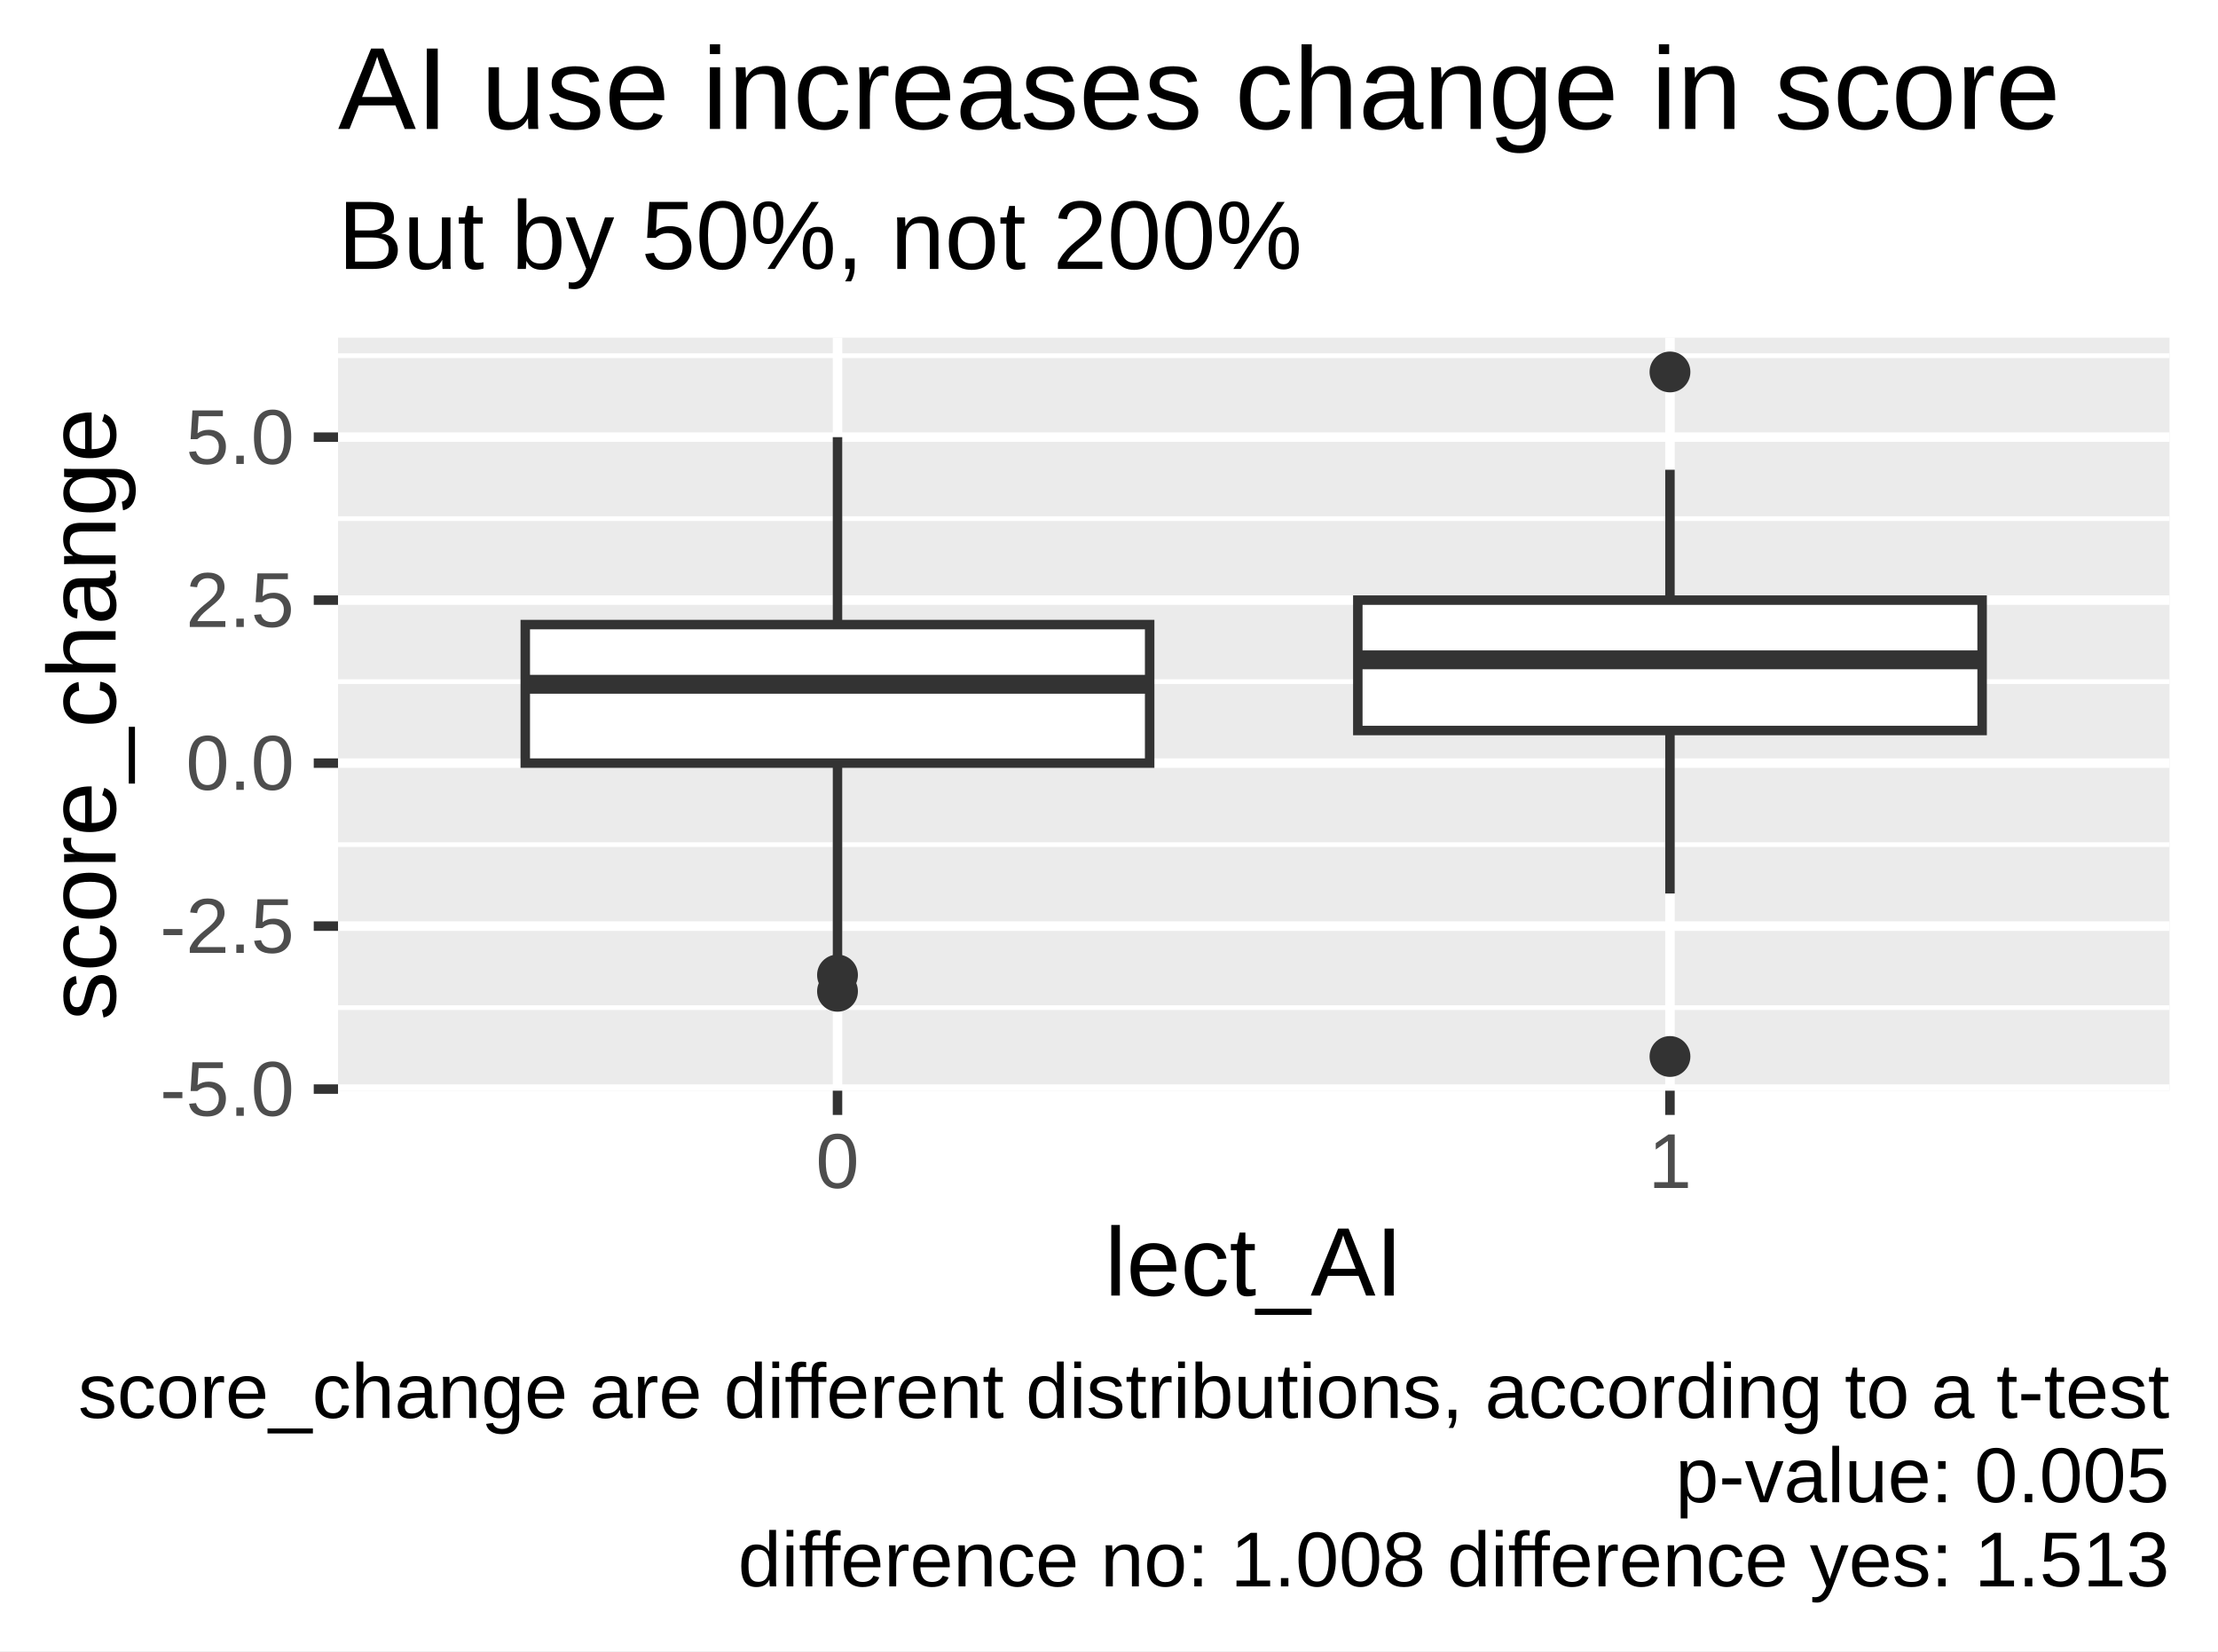
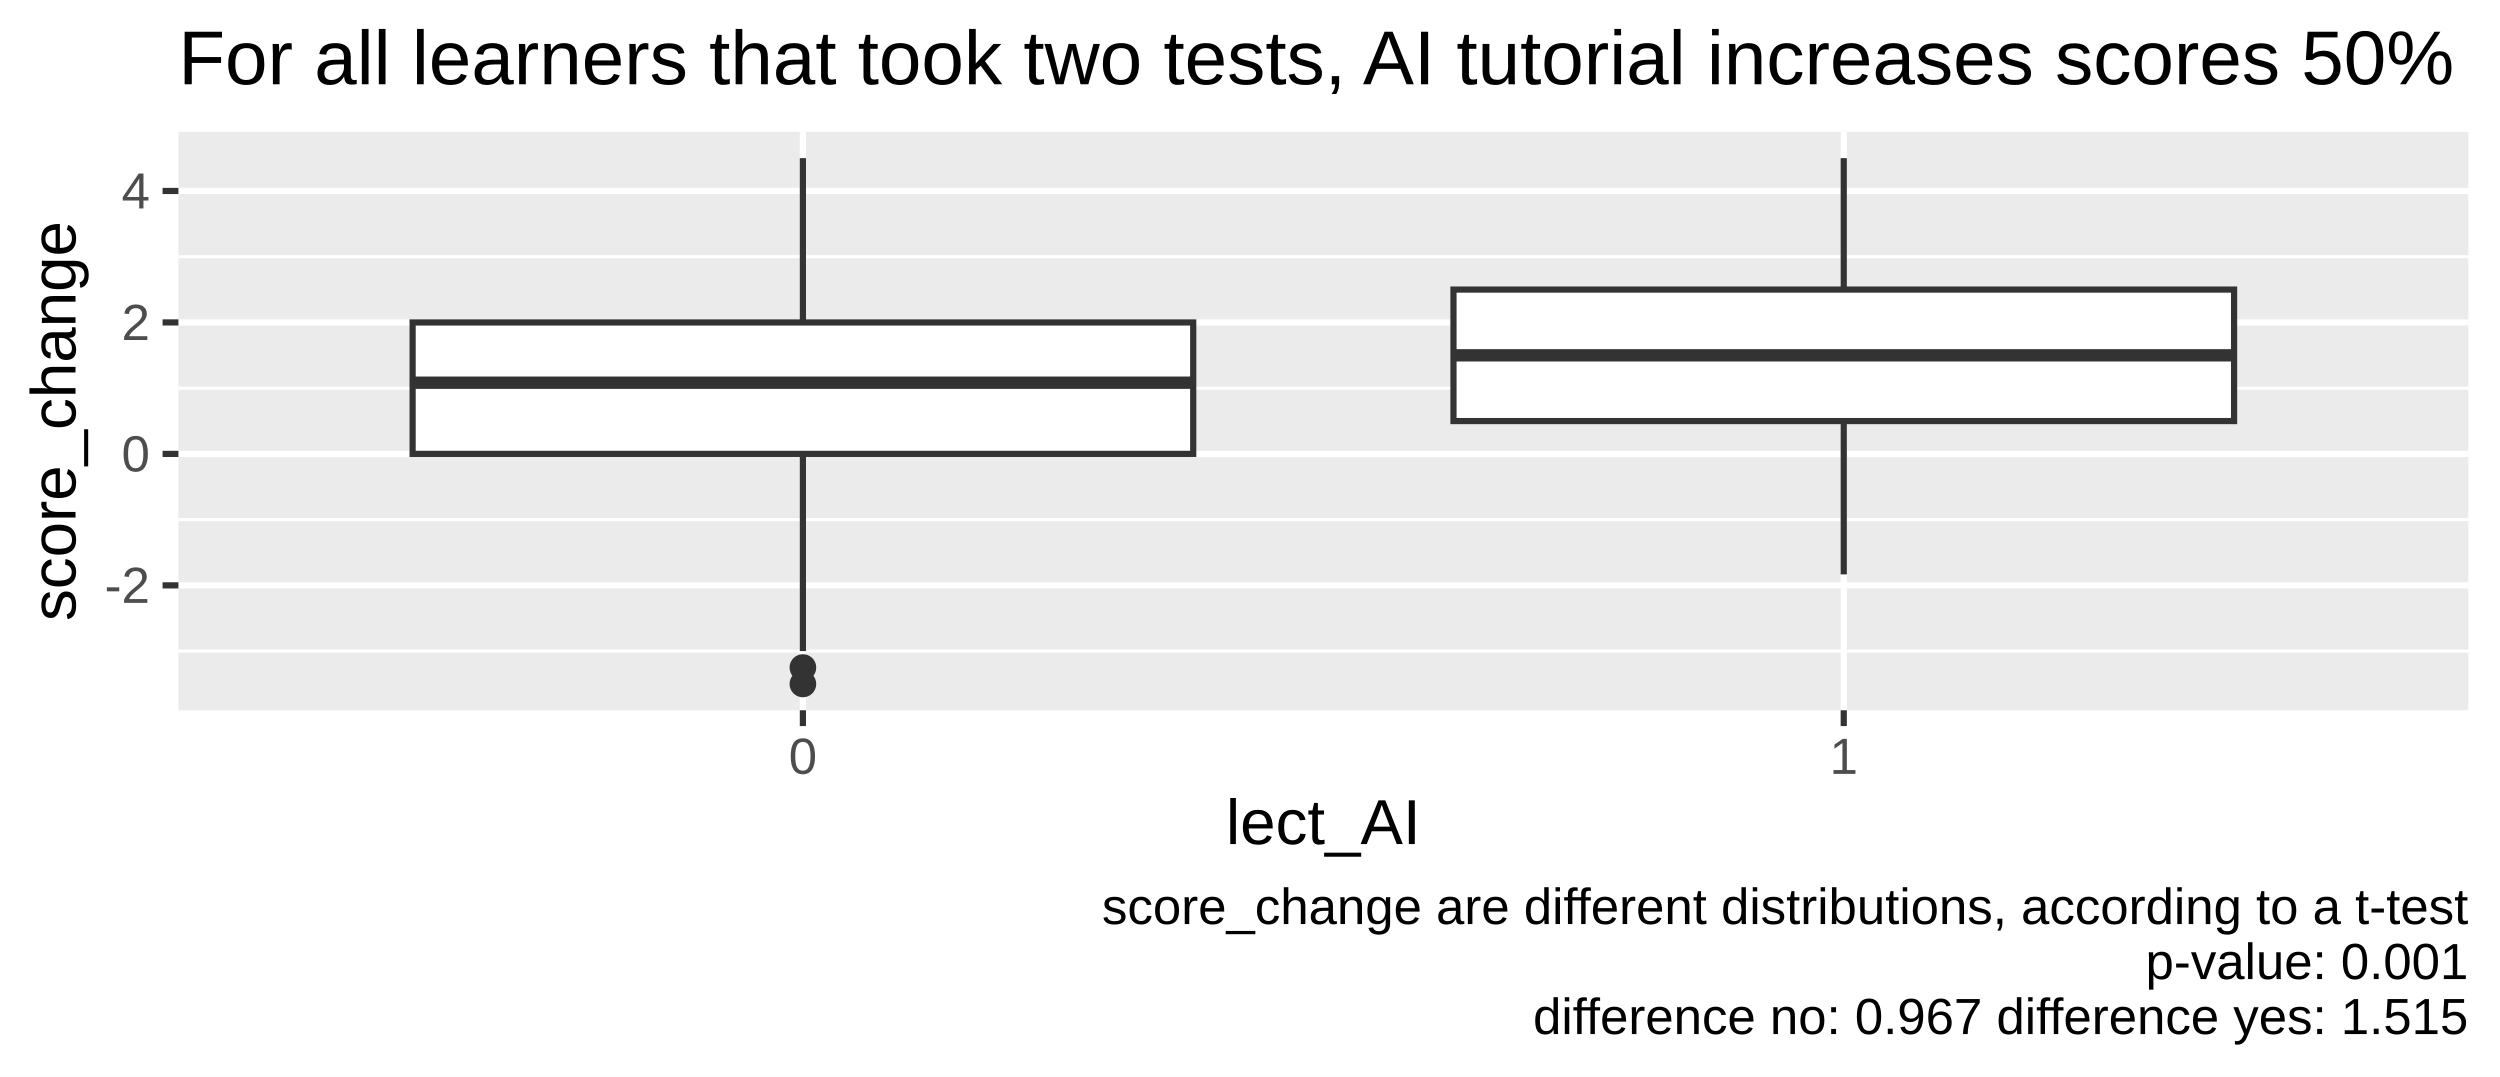
- <svg xmlns="http://www.w3.org/2000/svg" width="250.40pt" height="186.40pt" viewBox="0 0 250.40 186.40">
+ <svg xmlns="http://www.w3.org/2000/svg" width="432.00pt" height="186.00pt" viewBox="0 0 432.00 186.00">
  <g class="svglite">
    <defs>
      <style type="text/css">
    .svglite line, .svglite polyline, .svglite polygon, .svglite path, .svglite rect, .svglite circle {
      fill: none;
      stroke: #000000;
      stroke-linecap: round;
      stroke-linejoin: round;
      stroke-miterlimit: 10.00;
    }
    .svglite text {
      white-space: pre;
    }
    .svglite g.glyphgroup path {
      fill: inherit;
      stroke: none;
    }
  </style>
    </defs>
    <rect width="100%" height="100%" style="stroke: none; fill: #FFFFFF;" />
    <defs>
-       <clipPath id="cpMC4wMHwyNTAuNDB8MC4wMHwxODYuNDA=">
-         <rect x="0.00" y="0.00" width="250.40" height="186.40" />
+       <clipPath id="cpMC4wMHw0MzIuMDB8MC4wMHwxODYuMDA=">
+         <rect x="0.00" y="0.00" width="432.00" height="186.00" />
      </clipPath>
    </defs>
-     <g clip-path="url(#cpMC4wMHwyNTAuNDB8MC4wMHwxODYuNDA=)">
-       <rect x="0.00" y="0.00" width="250.40" height="186.40" style="stroke-width: 1.07; stroke: #FFFFFF; fill: #FFFFFF;" />
+     <g clip-path="url(#cpMC4wMHw0MzIuMDB8MC4wMHwxODYuMDA=)">
+       <rect x="0.00" y="0.00" width="432.00" height="186.00" style="stroke-width: 1.07; stroke: #FFFFFF; fill: #FFFFFF;" />
    </g>
    <defs>
-       <clipPath id="cpMzguMTZ8MjQ0LjkyfDM4LjEyfDEyMy4xMw==">
-         <rect x="38.16" y="38.12" width="206.77" height="85.01" />
+       <clipPath id="cpMzAuODN8NDI2LjUyfDIyLjc4fDEyMi43Mw==">
+         <rect x="30.83" y="22.78" width="395.69" height="99.95" />
      </clipPath>
    </defs>
-     <g clip-path="url(#cpMzguMTZ8MjQ0LjkyfDM4LjEyfDEyMy4xMw==)">
-       <rect x="38.16" y="38.12" width="206.77" height="85.01" style="stroke-width: 1.07; stroke: none; fill: #EBEBEB;" />
-       <polyline points="38.16,113.75 244.92,113.75 " style="stroke-width: 0.53; stroke: #FFFFFF; stroke-linecap: butt;" />
-       <polyline points="38.16,95.35 244.92,95.35 " style="stroke-width: 0.53; stroke: #FFFFFF; stroke-linecap: butt;" />
-       <polyline points="38.16,76.95 244.92,76.95 " style="stroke-width: 0.53; stroke: #FFFFFF; stroke-linecap: butt;" />
-       <polyline points="38.16,58.55 244.92,58.55 " style="stroke-width: 0.53; stroke: #FFFFFF; stroke-linecap: butt;" />
-       <polyline points="38.16,40.15 244.92,40.15 " style="stroke-width: 0.53; stroke: #FFFFFF; stroke-linecap: butt;" />
-       <polyline points="38.16,122.95 244.92,122.95 " style="stroke-width: 1.07; stroke: #FFFFFF; stroke-linecap: butt;" />
-       <polyline points="38.16,104.55 244.92,104.55 " style="stroke-width: 1.07; stroke: #FFFFFF; stroke-linecap: butt;" />
-       <polyline points="38.16,86.15 244.92,86.15 " style="stroke-width: 1.07; stroke: #FFFFFF; stroke-linecap: butt;" />
-       <polyline points="38.16,67.75 244.92,67.75 " style="stroke-width: 1.07; stroke: #FFFFFF; stroke-linecap: butt;" />
-       <polyline points="38.16,49.35 244.92,49.35 " style="stroke-width: 1.07; stroke: #FFFFFF; stroke-linecap: butt;" />
-       <polyline points="94.55,123.13 94.55,38.12 " style="stroke-width: 1.07; stroke: #FFFFFF; stroke-linecap: butt;" />
-       <polyline points="188.53,123.13 188.53,38.12 " style="stroke-width: 1.07; stroke: #FFFFFF; stroke-linecap: butt;" />
-       <circle cx="94.55" cy="110.07" r="1.95" style="stroke-width: 0.71; stroke: #333333; fill: #333333;" />
-       <circle cx="94.55" cy="111.91" r="1.95" style="stroke-width: 0.71; stroke: #333333; fill: #333333;" />
-       <line x1="94.55" y1="70.51" x2="94.55" y2="49.35" style="stroke-width: 1.07; stroke: #333333; stroke-linecap: butt;" />
-       <line x1="94.55" y1="86.15" x2="94.55" y2="108.23" style="stroke-width: 1.07; stroke: #333333; stroke-linecap: butt;" />
-       <polygon points="59.30,70.51 59.30,86.15 129.79,86.15 129.79,70.51 59.30,70.51 " style="stroke-width: 1.07; stroke: #333333; stroke-linecap: butt; stroke-linejoin: miter; fill: #FFFFFF;" />
-       <line x1="59.30" y1="77.25" x2="129.79" y2="77.25" style="stroke-width: 2.13; stroke: #333333; stroke-linecap: butt; stroke-linejoin: miter;" />
-       <circle cx="188.53" cy="41.99" r="1.95" style="stroke-width: 0.71; stroke: #333333; fill: #333333;" />
-       <circle cx="188.53" cy="119.27" r="1.95" style="stroke-width: 0.71; stroke: #333333; fill: #333333;" />
-       <line x1="188.53" y1="67.75" x2="188.53" y2="53.03" style="stroke-width: 1.07; stroke: #333333; stroke-linecap: butt;" />
-       <line x1="188.53" y1="82.47" x2="188.53" y2="100.87" style="stroke-width: 1.07; stroke: #333333; stroke-linecap: butt;" />
-       <polygon points="153.29,67.75 153.29,82.47 223.77,82.47 223.77,67.75 153.29,67.75 " style="stroke-width: 1.07; stroke: #333333; stroke-linecap: butt; stroke-linejoin: miter; fill: #FFFFFF;" />
-       <line x1="153.29" y1="74.49" x2="223.77" y2="74.49" style="stroke-width: 2.13; stroke: #333333; stroke-linecap: butt; stroke-linejoin: miter;" />
+     <g clip-path="url(#cpMzAuODN8NDI2LjUyfDIyLjc4fDEyMi43Mw==)">
+       <rect x="30.83" y="22.78" width="395.69" height="99.95" style="stroke-width: 1.07; stroke: none; fill: #EBEBEB;" />
+       <polyline points="30.83,112.51 426.52,112.51 " style="stroke-width: 0.53; stroke: #FFFFFF; stroke-linecap: butt;" />
+       <polyline points="30.83,89.79 426.52,89.79 " style="stroke-width: 0.53; stroke: #FFFFFF; stroke-linecap: butt;" />
+       <polyline points="30.83,67.08 426.52,67.08 " style="stroke-width: 0.53; stroke: #FFFFFF; stroke-linecap: butt;" />
+       <polyline points="30.83,44.36 426.52,44.36 " style="stroke-width: 0.53; stroke: #FFFFFF; stroke-linecap: butt;" />
+       <polyline points="30.83,101.15 426.52,101.15 " style="stroke-width: 1.07; stroke: #FFFFFF; stroke-linecap: butt;" />
+       <polyline points="30.83,78.43 426.52,78.43 " style="stroke-width: 1.07; stroke: #FFFFFF; stroke-linecap: butt;" />
+       <polyline points="30.83,55.72 426.52,55.72 " style="stroke-width: 1.07; stroke: #FFFFFF; stroke-linecap: butt;" />
+       <polyline points="30.83,33.00 426.52,33.00 " style="stroke-width: 1.07; stroke: #FFFFFF; stroke-linecap: butt;" />
+       <polyline points="138.74,122.73 138.74,22.78 " style="stroke-width: 1.07; stroke: #FFFFFF; stroke-linecap: butt;" />
+       <polyline points="318.60,122.73 318.60,22.78 " style="stroke-width: 1.07; stroke: #FFFFFF; stroke-linecap: butt;" />
+       <circle cx="138.74" cy="115.35" r="1.95" style="stroke-width: 0.71; stroke: #333333; fill: #333333;" />
+       <circle cx="138.74" cy="118.19" r="1.95" style="stroke-width: 0.71; stroke: #333333; fill: #333333;" />
+       <line x1="138.74" y1="55.72" x2="138.74" y2="27.32" style="stroke-width: 1.07; stroke: #333333; stroke-linecap: butt;" />
+       <line x1="138.74" y1="78.43" x2="138.74" y2="112.51" style="stroke-width: 1.07; stroke: #333333; stroke-linecap: butt;" />
+       <polygon points="71.30,55.72 71.30,78.43 206.19,78.43 206.19,55.72 71.30,55.72 " style="stroke-width: 1.07; stroke: #333333; stroke-linecap: butt; stroke-linejoin: miter; fill: #FFFFFF;" />
+       <line x1="71.30" y1="66.13" x2="206.19" y2="66.13" style="stroke-width: 2.13; stroke: #333333; stroke-linecap: butt; stroke-linejoin: miter;" />
+       <line x1="318.60" y1="50.04" x2="318.60" y2="27.32" style="stroke-width: 1.07; stroke: #333333; stroke-linecap: butt;" />
+       <line x1="318.60" y1="72.76" x2="318.60" y2="99.26" style="stroke-width: 1.07; stroke: #333333; stroke-linecap: butt;" />
+       <polygon points="251.16,50.04 251.16,72.76 386.05,72.76 386.05,50.04 251.16,50.04 " style="stroke-width: 1.07; stroke: #333333; stroke-linecap: butt; stroke-linejoin: miter; fill: #FFFFFF;" />
+       <line x1="251.16" y1="61.40" x2="386.05" y2="61.40" style="stroke-width: 2.13; stroke: #333333; stroke-linecap: butt; stroke-linejoin: miter;" />
    </g>
-     <g clip-path="url(#cpMC4wMHwyNTAuNDB8MC4wMHwxODYuNDA=)">
-       <text x="33.22" y="125.97" text-anchor="end" style="font-size: 8.80px;fill: #4D4D4D; font-family: &quot;Arimo&quot;;" textLength="15.14px" lengthAdjust="spacingAndGlyphs">-5.0</text>
-       <text x="33.22" y="107.57" text-anchor="end" style="font-size: 8.80px;fill: #4D4D4D; font-family: &quot;Arimo&quot;;" textLength="15.14px" lengthAdjust="spacingAndGlyphs">-2.5</text>
-       <text x="33.22" y="89.17" text-anchor="end" style="font-size: 8.80px;fill: #4D4D4D; font-family: &quot;Arimo&quot;;" textLength="12.22px" lengthAdjust="spacingAndGlyphs">0.0</text>
-       <text x="33.22" y="70.78" text-anchor="end" style="font-size: 8.80px;fill: #4D4D4D; font-family: &quot;Arimo&quot;;" textLength="12.22px" lengthAdjust="spacingAndGlyphs">2.5</text>
-       <text x="33.22" y="52.38" text-anchor="end" style="font-size: 8.80px;fill: #4D4D4D; font-family: &quot;Arimo&quot;;" textLength="12.22px" lengthAdjust="spacingAndGlyphs">5.0</text>
-       <polyline points="35.42,122.95 38.16,122.95 " style="stroke-width: 1.07; stroke: #333333; stroke-linecap: butt;" />
-       <polyline points="35.42,104.55 38.16,104.55 " style="stroke-width: 1.07; stroke: #333333; stroke-linecap: butt;" />
-       <polyline points="35.42,86.15 38.16,86.15 " style="stroke-width: 1.07; stroke: #333333; stroke-linecap: butt;" />
-       <polyline points="35.42,67.75 38.16,67.75 " style="stroke-width: 1.07; stroke: #333333; stroke-linecap: butt;" />
-       <polyline points="35.42,49.35 38.16,49.35 " style="stroke-width: 1.07; stroke: #333333; stroke-linecap: butt;" />
-       <polyline points="94.55,125.87 94.55,123.13 " style="stroke-width: 1.07; stroke: #333333; stroke-linecap: butt;" />
-       <polyline points="188.53,125.87 188.53,123.13 " style="stroke-width: 1.07; stroke: #333333; stroke-linecap: butt;" />
-       <text x="94.55" y="134.12" text-anchor="middle" style="font-size: 8.80px;fill: #4D4D4D; font-family: &quot;Arimo&quot;;" textLength="4.89px" lengthAdjust="spacingAndGlyphs">0</text>
-       <text x="188.53" y="134.12" text-anchor="middle" style="font-size: 8.80px;fill: #4D4D4D; font-family: &quot;Arimo&quot;;" textLength="4.89px" lengthAdjust="spacingAndGlyphs">1</text>
-       <text x="141.54" y="146.26" text-anchor="middle" style="font-size: 11.00px; font-family: &quot;Arimo&quot;;" textLength="33.66px" lengthAdjust="spacingAndGlyphs">lect_AI</text>
-       <text transform="translate(13.05,80.63) rotate(-90)" text-anchor="middle" style="font-size: 11.00px; font-family: &quot;Arimo&quot;;" textLength="69.16px" lengthAdjust="spacingAndGlyphs">score_change</text>
-       <text x="38.16" y="30.36" style="font-size: 11.00px; font-family: &quot;Arimo&quot;;" textLength="108.97px" lengthAdjust="spacingAndGlyphs">But by 50%, not 200%</text>
-       <text x="38.16" y="14.56" style="font-size: 13.20px; font-family: &quot;Arimo&quot;;" textLength="194.14px" lengthAdjust="spacingAndGlyphs">AI use increases change in score</text>
-       <text x="244.92" y="160.08" text-anchor="end" style="font-size: 8.80px; font-family: &quot;Arimo&quot;;" textLength="235.88px" lengthAdjust="spacingAndGlyphs">score_change are different distributions, according to a t-test</text>
-       <text x="244.92" y="169.59" text-anchor="end" style="font-size: 8.80px; font-family: &quot;Arimo&quot;;" textLength="55.72px" lengthAdjust="spacingAndGlyphs">p-value: 0.005</text>
-       <text x="244.92" y="179.09" text-anchor="end" style="font-size: 8.80px; font-family: &quot;Arimo&quot;;" textLength="161.45px" lengthAdjust="spacingAndGlyphs">difference no: 1.008 difference yes: 1.513</text>
+     <g clip-path="url(#cpMC4wMHw0MzIuMDB8MC4wMHwxODYuMDA=)">
+       <text x="25.90" y="104.18" text-anchor="end" style="font-size: 8.80px;fill: #4D4D4D; font-family: &quot;Arimo&quot;;" textLength="7.81px" lengthAdjust="spacingAndGlyphs">-2</text>
+       <text x="25.90" y="81.46" text-anchor="end" style="font-size: 8.80px;fill: #4D4D4D; font-family: &quot;Arimo&quot;;" textLength="4.89px" lengthAdjust="spacingAndGlyphs">0</text>
+       <text x="25.90" y="58.75" text-anchor="end" style="font-size: 8.80px;fill: #4D4D4D; font-family: &quot;Arimo&quot;;" textLength="4.89px" lengthAdjust="spacingAndGlyphs">2</text>
+       <text x="25.90" y="36.03" text-anchor="end" style="font-size: 8.80px;fill: #4D4D4D; font-family: &quot;Arimo&quot;;" textLength="4.89px" lengthAdjust="spacingAndGlyphs">4</text>
+       <polyline points="28.09,101.15 30.83,101.15 " style="stroke-width: 1.07; stroke: #333333; stroke-linecap: butt;" />
+       <polyline points="28.09,78.43 30.83,78.43 " style="stroke-width: 1.07; stroke: #333333; stroke-linecap: butt;" />
+       <polyline points="28.09,55.72 30.83,55.72 " style="stroke-width: 1.07; stroke: #333333; stroke-linecap: butt;" />
+       <polyline points="28.09,33.00 30.83,33.00 " style="stroke-width: 1.07; stroke: #333333; stroke-linecap: butt;" />
+       <polyline points="138.74,125.47 138.74,122.73 " style="stroke-width: 1.07; stroke: #333333; stroke-linecap: butt;" />
+       <polyline points="318.60,125.47 318.60,122.73 " style="stroke-width: 1.07; stroke: #333333; stroke-linecap: butt;" />
+       <text x="138.74" y="133.72" text-anchor="middle" style="font-size: 8.80px;fill: #4D4D4D; font-family: &quot;Arimo&quot;;" textLength="4.89px" lengthAdjust="spacingAndGlyphs">0</text>
+       <text x="318.60" y="133.72" text-anchor="middle" style="font-size: 8.80px;fill: #4D4D4D; font-family: &quot;Arimo&quot;;" textLength="4.89px" lengthAdjust="spacingAndGlyphs">1</text>
+       <text x="228.67" y="145.86" text-anchor="middle" style="font-size: 11.00px; font-family: &quot;Arimo&quot;;" textLength="33.66px" lengthAdjust="spacingAndGlyphs">lect_AI</text>
+       <text transform="translate(13.05,72.76) rotate(-90)" text-anchor="middle" style="font-size: 11.00px; font-family: &quot;Arimo&quot;;" textLength="69.16px" lengthAdjust="spacingAndGlyphs">score_change</text>
+       <text x="30.83" y="14.56" style="font-size: 13.20px; font-family: &quot;Arimo&quot;;" textLength="392.61px" lengthAdjust="spacingAndGlyphs">For all learners that took two tests, AI tutorial increases scores 50%</text>
+       <text x="426.52" y="159.68" text-anchor="end" style="font-size: 8.80px; font-family: &quot;Arimo&quot;;" textLength="235.88px" lengthAdjust="spacingAndGlyphs">score_change are different distributions, according to a t-test</text>
+       <text x="426.52" y="169.19" text-anchor="end" style="font-size: 8.80px; font-family: &quot;Arimo&quot;;" textLength="55.72px" lengthAdjust="spacingAndGlyphs">p-value: 0.001</text>
+       <text x="426.52" y="178.69" text-anchor="end" style="font-size: 8.80px; font-family: &quot;Arimo&quot;;" textLength="161.45px" lengthAdjust="spacingAndGlyphs">difference no: 0.967 difference yes: 1.515</text>
    </g>
  </g>
</svg>
